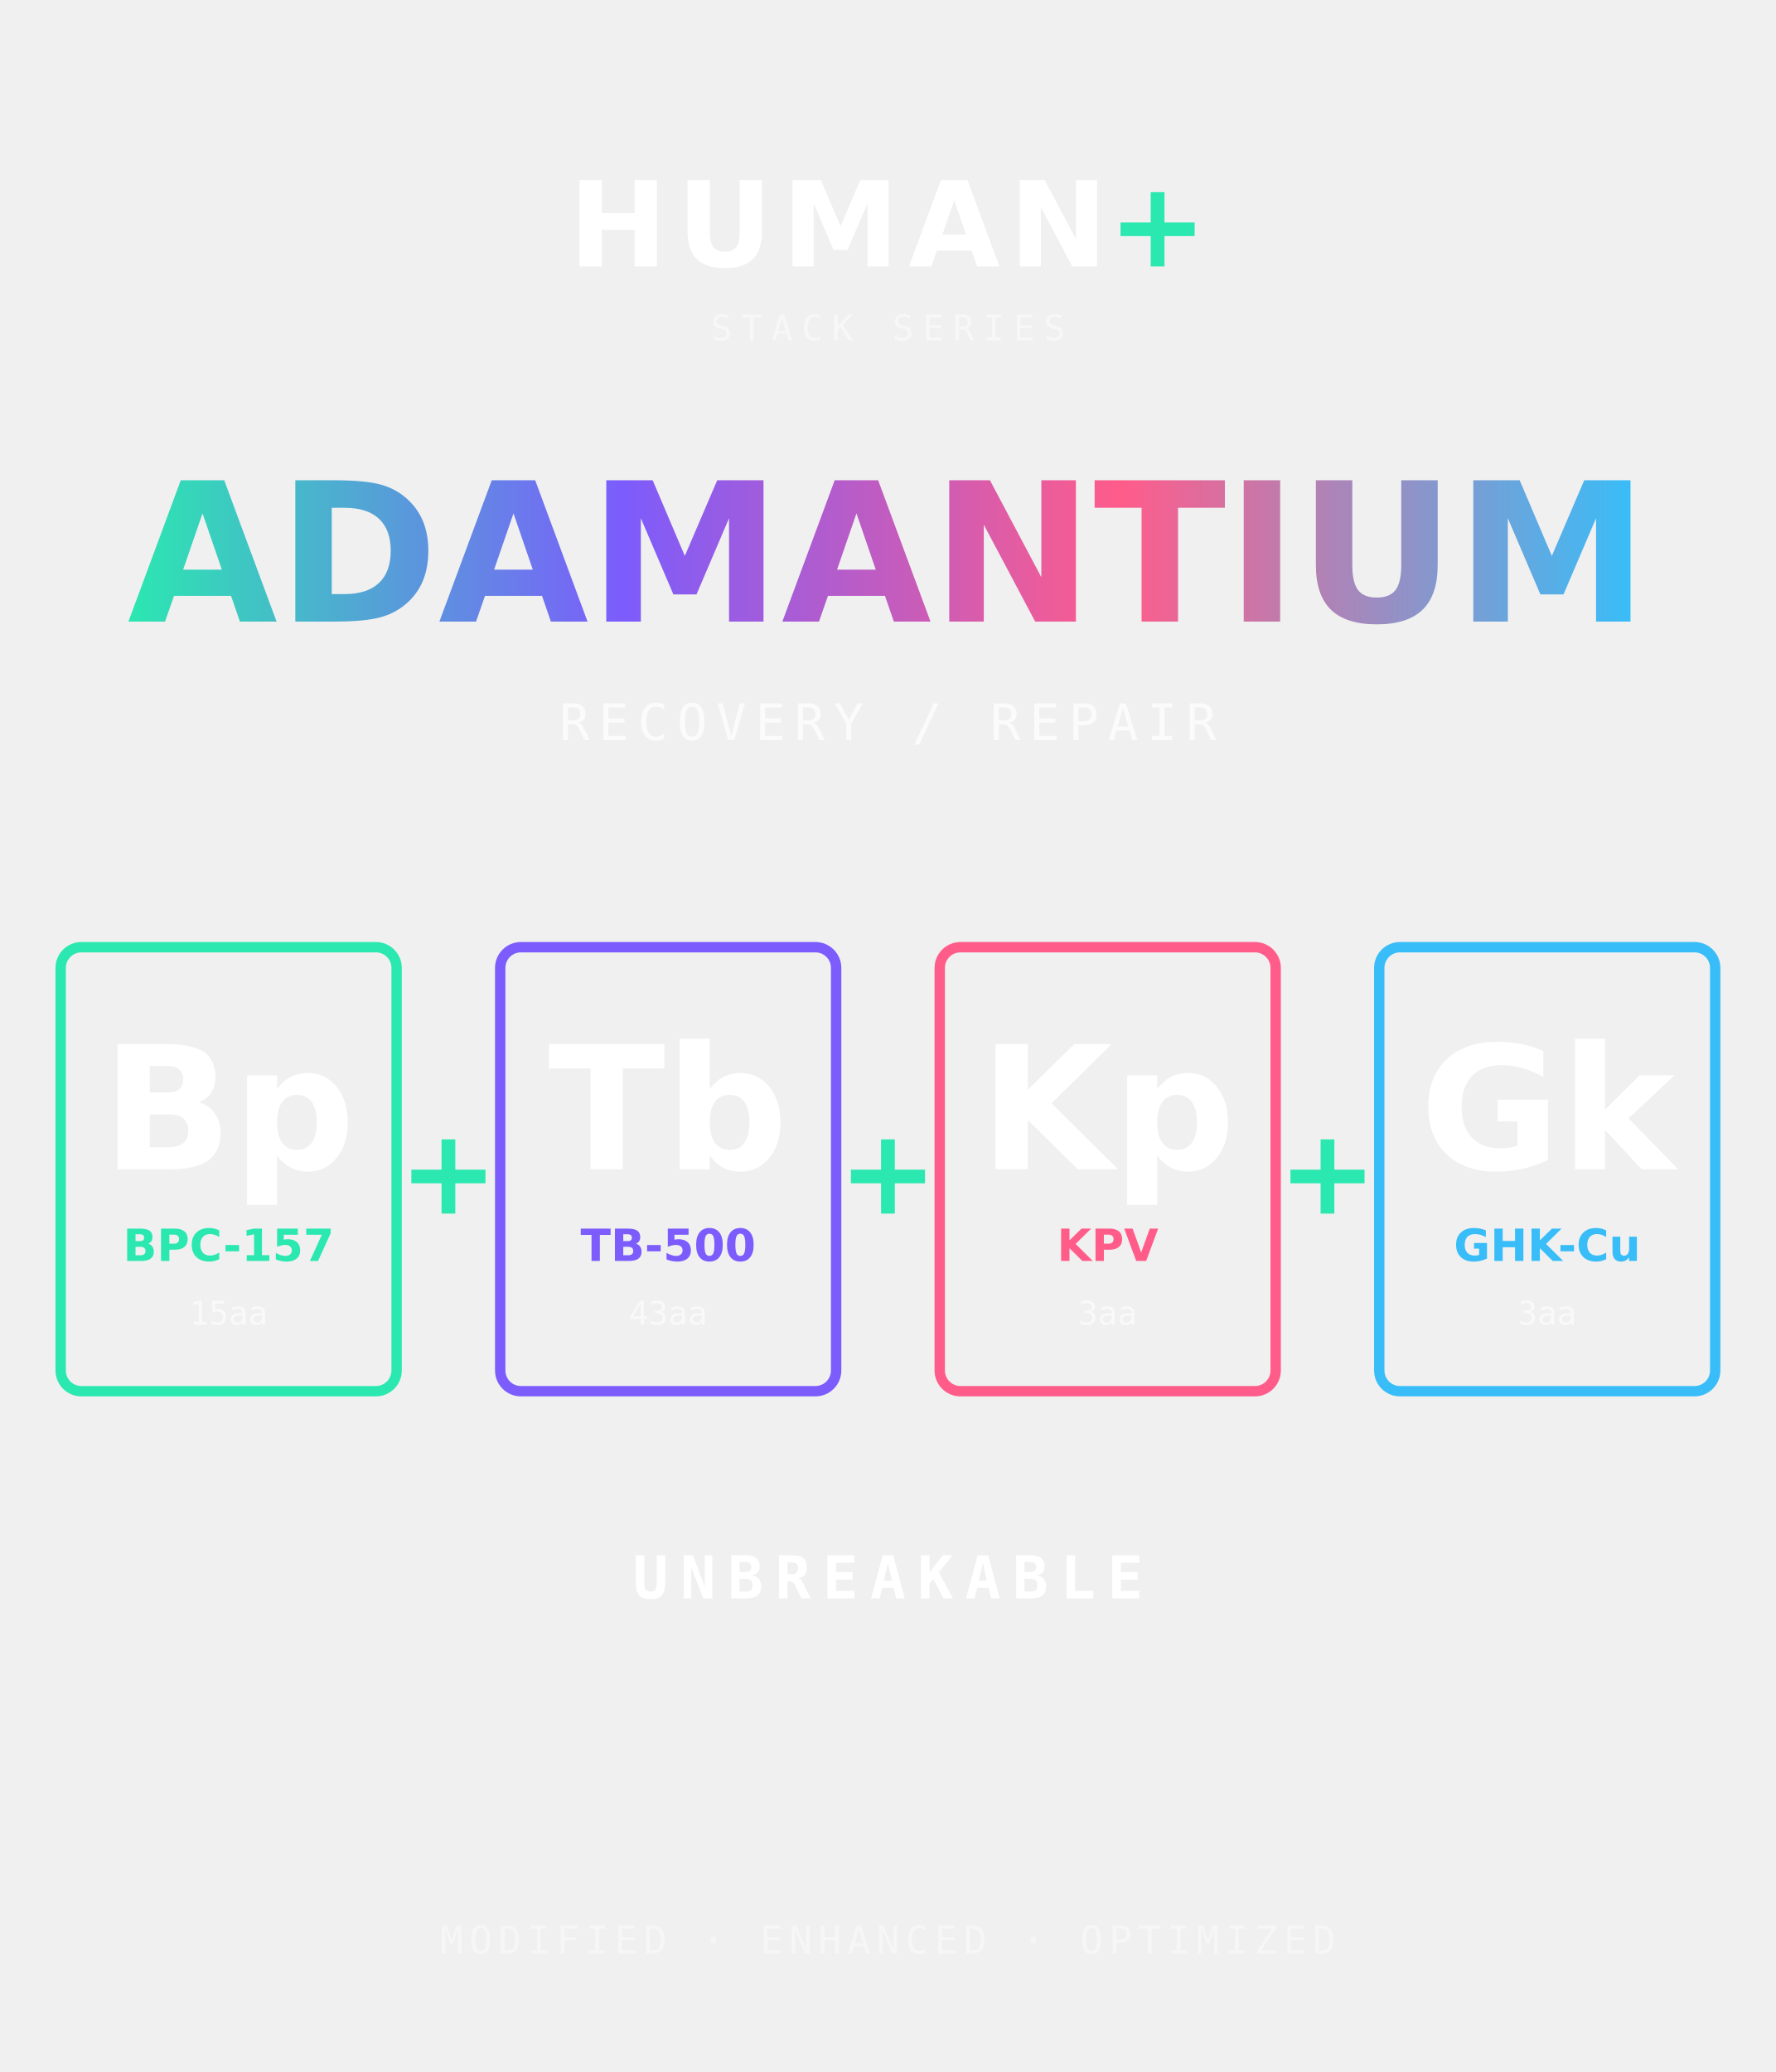
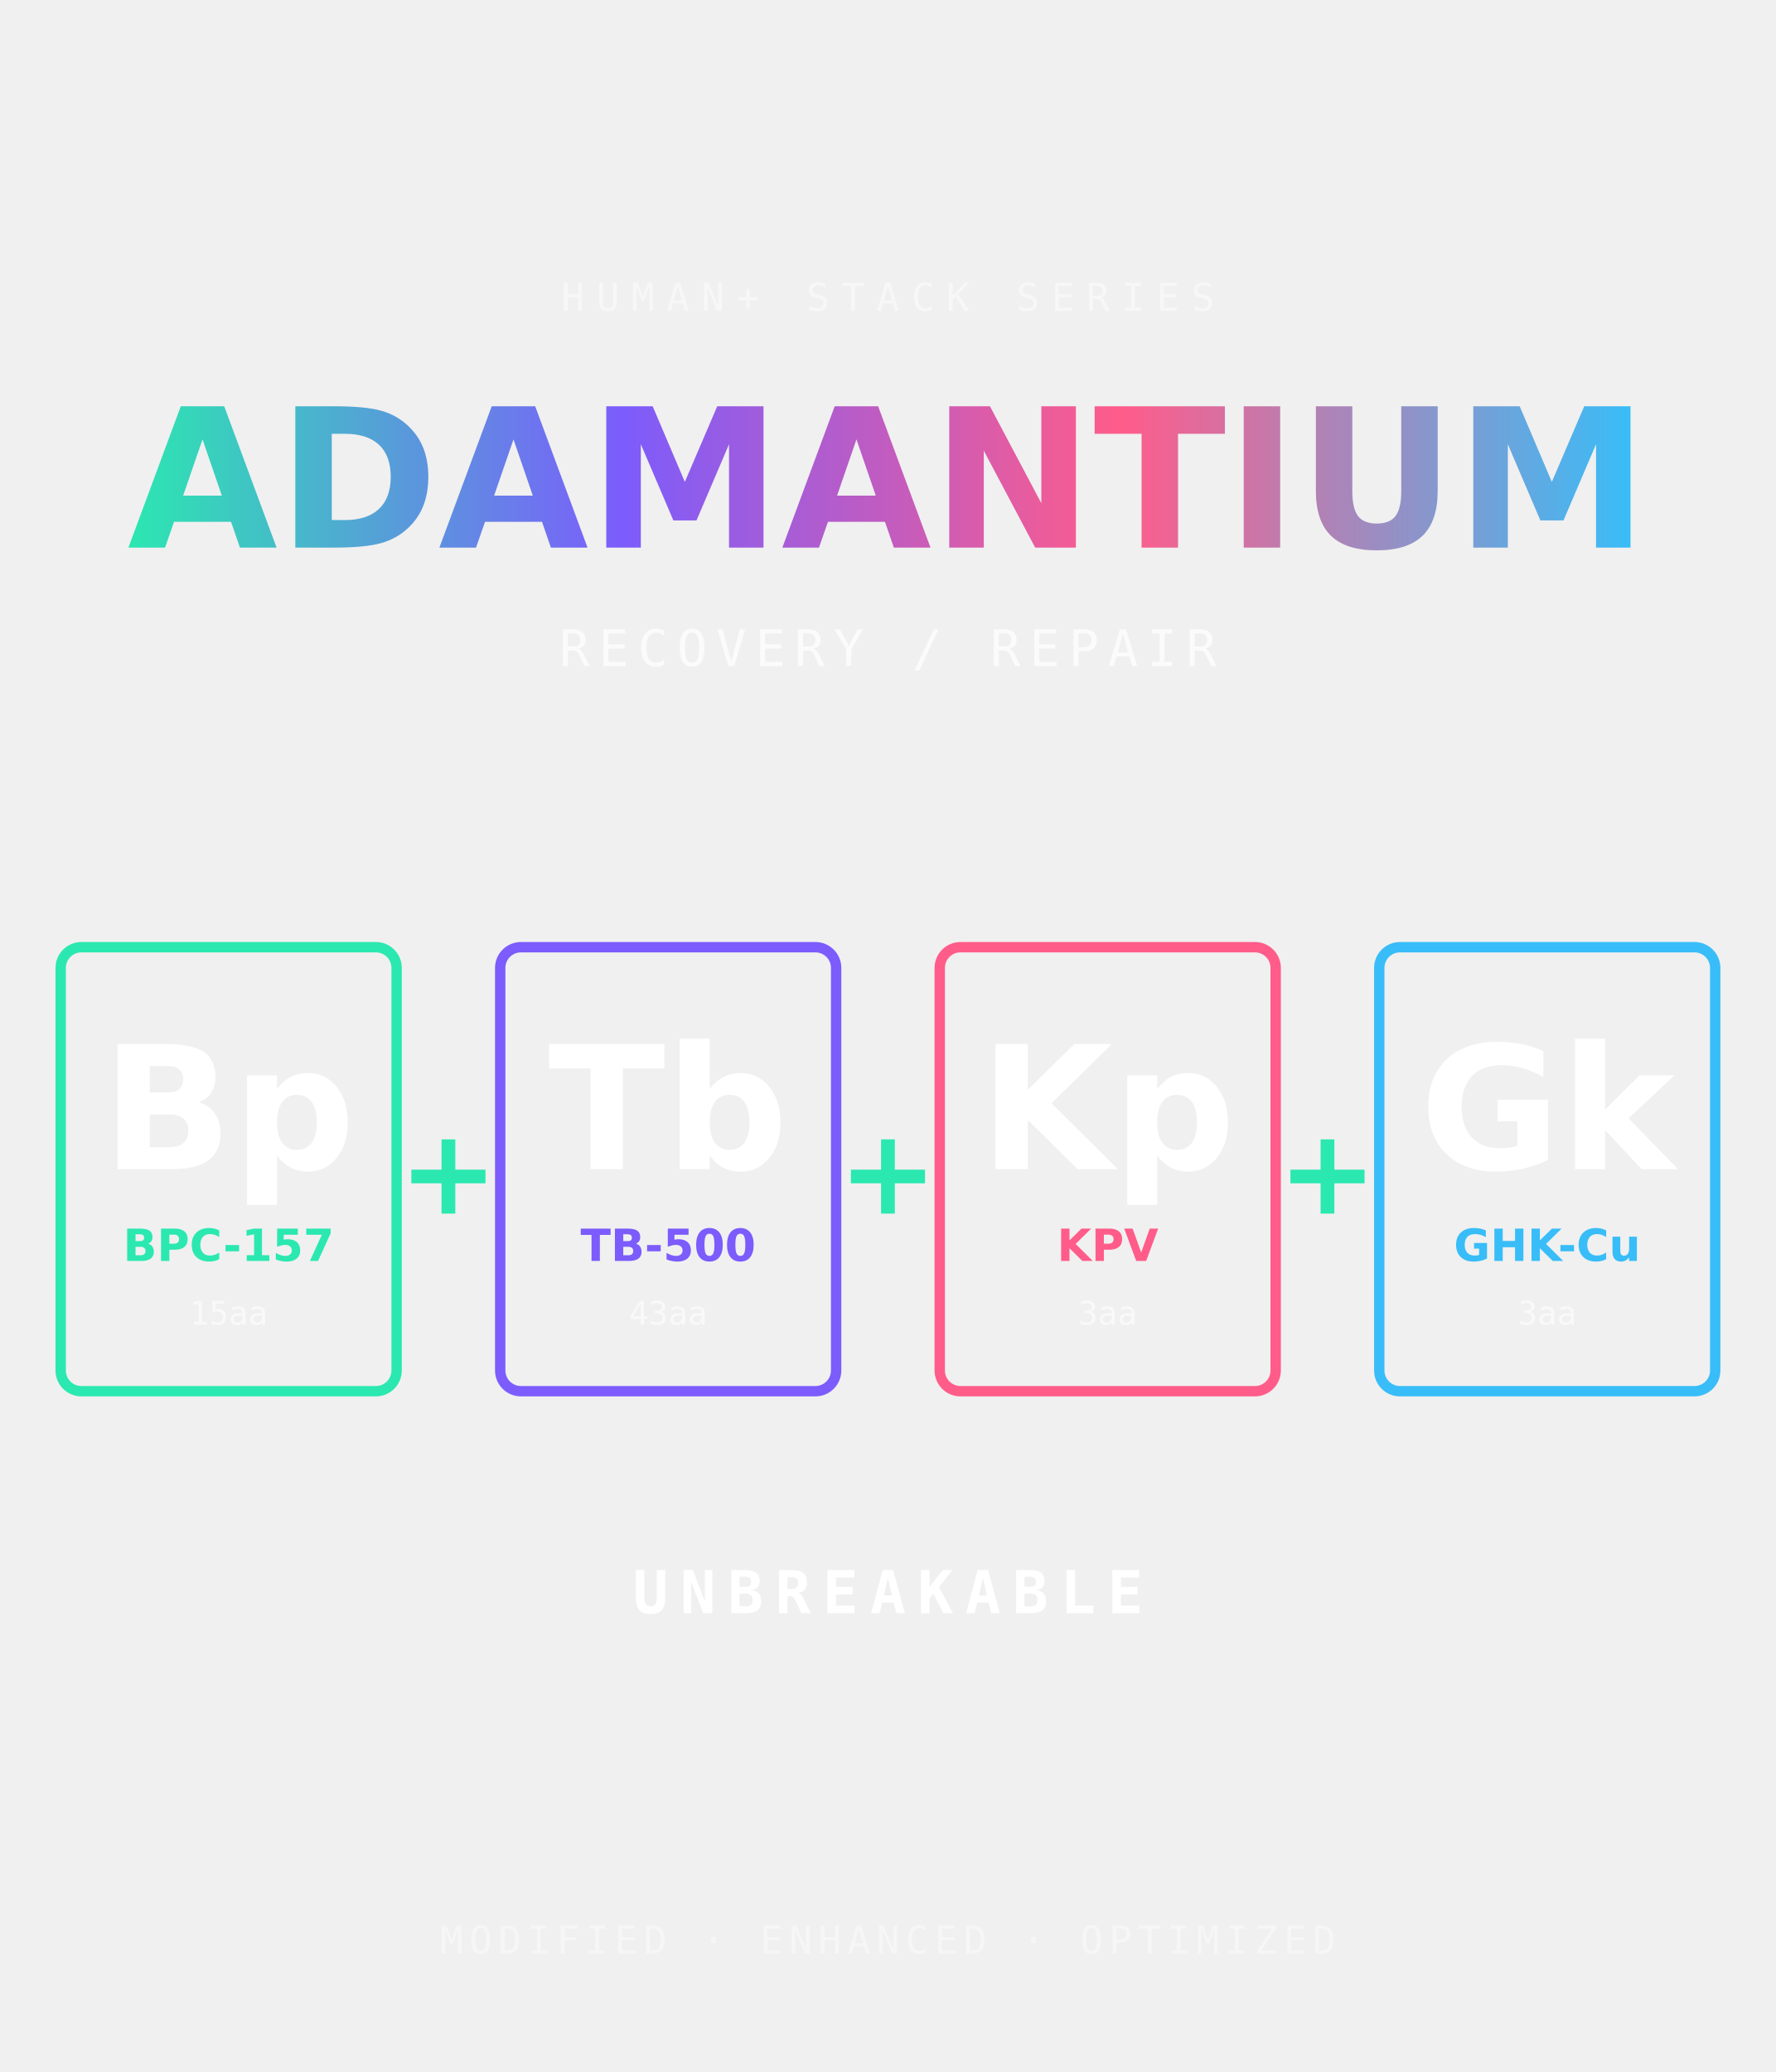
<svg xmlns="http://www.w3.org/2000/svg" viewBox="0 0 1200 1400" width="1200" height="1400">
  <defs>
    <linearGradient id="g" x1="0" y1="0" x2="1" y2="0">
      <stop offset="0%" stop-color="#2BE8B0" />
      <stop offset="33%" stop-color="#7C5CFC" />
      <stop offset="66%" stop-color="#FF5C8A" />
      <stop offset="100%" stop-color="#38BDF8" />
    </linearGradient>
  </defs>
-   <text x="600" y="180" font-family="DejaVu Sans, Liberation Sans, Arial, sans-serif" font-size="80" font-weight="800" text-anchor="middle" letter-spacing="6" fill="#FFFFFF">HUMAN<tspan fill="#2BE8B0">+</tspan>
-   </text>
-   <text x="600" y="230" font-family="DejaVu Sans Mono, Liberation Mono, monospace" font-size="24" text-anchor="middle" letter-spacing="6" fill="#FFFFFF" fill-opacity="0.45">STACK SERIES</text>
-   <text x="600" y="420" font-family="DejaVu Sans, Liberation Sans, Arial, sans-serif" font-size="131" font-weight="800" text-anchor="middle" fill="url(#g)">ADAMANTIUM</text>
-   <text x="600" y="500" font-family="DejaVu Sans Mono, Liberation Mono, monospace" font-size="34" letter-spacing="6" text-anchor="middle" fill="#FFFFFF" fill-opacity="0.75">RECOVERY / REPAIR</text>
+   <text x="600" y="210" font-family="DejaVu Sans Mono, Liberation Mono, monospace" font-size="26" text-anchor="middle" letter-spacing="8" fill="#FFFFFF" fill-opacity="0.45">HUMAN+ STACK SERIES</text>
+   <text x="600" y="370" font-family="DejaVu Sans, Liberation Sans, Arial, sans-serif" font-size="131" font-weight="800" text-anchor="middle" fill="url(#g)">ADAMANTIUM</text>
+   <text x="600" y="450" font-family="DejaVu Sans Mono, Liberation Mono, monospace" font-size="34" letter-spacing="6" text-anchor="middle" fill="#FFFFFF" fill-opacity="0.75">RECOVERY / REPAIR</text>
  <rect x="41.0" y="640" width="227" height="300" rx="14" fill="none" stroke="#2BE8B0" stroke-width="7" />
  <text x="154.5" y="790" font-family="DejaVu Sans, Liberation Sans, Arial, sans-serif" font-size="116" font-weight="800" text-anchor="middle" fill="#FFFFFF">Bp</text>
  <text x="154.5" y="852" font-family="DejaVu Sans, Liberation Sans, Arial, sans-serif" font-size="30" font-weight="700" text-anchor="middle" fill="#2BE8B0">BPC-157</text>
  <text x="154.5" y="895" font-family="DejaVu Sans Mono, Liberation Mono, monospace" font-size="22" text-anchor="middle" fill="#FFFFFF" fill-opacity="0.6">15aa</text>
  <text x="303.0" y="820.0" font-family="DejaVu Sans, Liberation Sans, Arial, sans-serif" font-size="80" font-weight="800" text-anchor="middle" fill="#2BE8B0">+</text>
  <rect x="338.0" y="640" width="227" height="300" rx="14" fill="none" stroke="#7C5CFC" stroke-width="7" />
  <text x="451.5" y="790" font-family="DejaVu Sans, Liberation Sans, Arial, sans-serif" font-size="116" font-weight="800" text-anchor="middle" fill="#FFFFFF">Tb</text>
  <text x="451.5" y="852" font-family="DejaVu Sans, Liberation Sans, Arial, sans-serif" font-size="30" font-weight="700" text-anchor="middle" fill="#7C5CFC">TB-500</text>
  <text x="451.5" y="895" font-family="DejaVu Sans Mono, Liberation Mono, monospace" font-size="22" text-anchor="middle" fill="#FFFFFF" fill-opacity="0.6">43aa</text>
  <text x="600.0" y="820.0" font-family="DejaVu Sans, Liberation Sans, Arial, sans-serif" font-size="80" font-weight="800" text-anchor="middle" fill="#2BE8B0">+</text>
  <rect x="635.0" y="640" width="227" height="300" rx="14" fill="none" stroke="#FF5C8A" stroke-width="7" />
  <text x="748.5" y="790" font-family="DejaVu Sans, Liberation Sans, Arial, sans-serif" font-size="116" font-weight="800" text-anchor="middle" fill="#FFFFFF">Kp</text>
  <text x="748.5" y="852" font-family="DejaVu Sans, Liberation Sans, Arial, sans-serif" font-size="30" font-weight="700" text-anchor="middle" fill="#FF5C8A">KPV</text>
  <text x="748.5" y="895" font-family="DejaVu Sans Mono, Liberation Mono, monospace" font-size="22" text-anchor="middle" fill="#FFFFFF" fill-opacity="0.6">3aa</text>
  <text x="897.0" y="820.0" font-family="DejaVu Sans, Liberation Sans, Arial, sans-serif" font-size="80" font-weight="800" text-anchor="middle" fill="#2BE8B0">+</text>
  <rect x="932.0" y="640" width="227" height="300" rx="14" fill="none" stroke="#38BDF8" stroke-width="7" />
  <text x="1045.5" y="790" font-family="DejaVu Sans, Liberation Sans, Arial, sans-serif" font-size="116" font-weight="800" text-anchor="middle" fill="#FFFFFF">Gk</text>
  <text x="1045.5" y="852" font-family="DejaVu Sans, Liberation Sans, Arial, sans-serif" font-size="30" font-weight="700" text-anchor="middle" fill="#38BDF8">GHK-Cu</text>
  <text x="1045.5" y="895" font-family="DejaVu Sans Mono, Liberation Mono, monospace" font-size="22" text-anchor="middle" fill="#FFFFFF" fill-opacity="0.6">3aa</text>
-   <text x="600" y="1080" font-family="DejaVu Sans Mono, Liberation Mono, monospace" font-size="40" font-weight="700" letter-spacing="8" text-anchor="middle" fill="#FFFFFF">UNBREAKABLE</text>
+   <text x="600" y="1090" font-family="DejaVu Sans Mono, Liberation Mono, monospace" font-size="40" font-weight="700" letter-spacing="8" text-anchor="middle" fill="#FFFFFF">UNBREAKABLE</text>
  <text x="600" y="1320" font-family="DejaVu Sans Mono, Liberation Mono, monospace" font-size="26" letter-spacing="4" text-anchor="middle" fill="#FFFFFF" fill-opacity="0.4">MODIFIED · ENHANCED · OPTIMIZED</text>
</svg>
